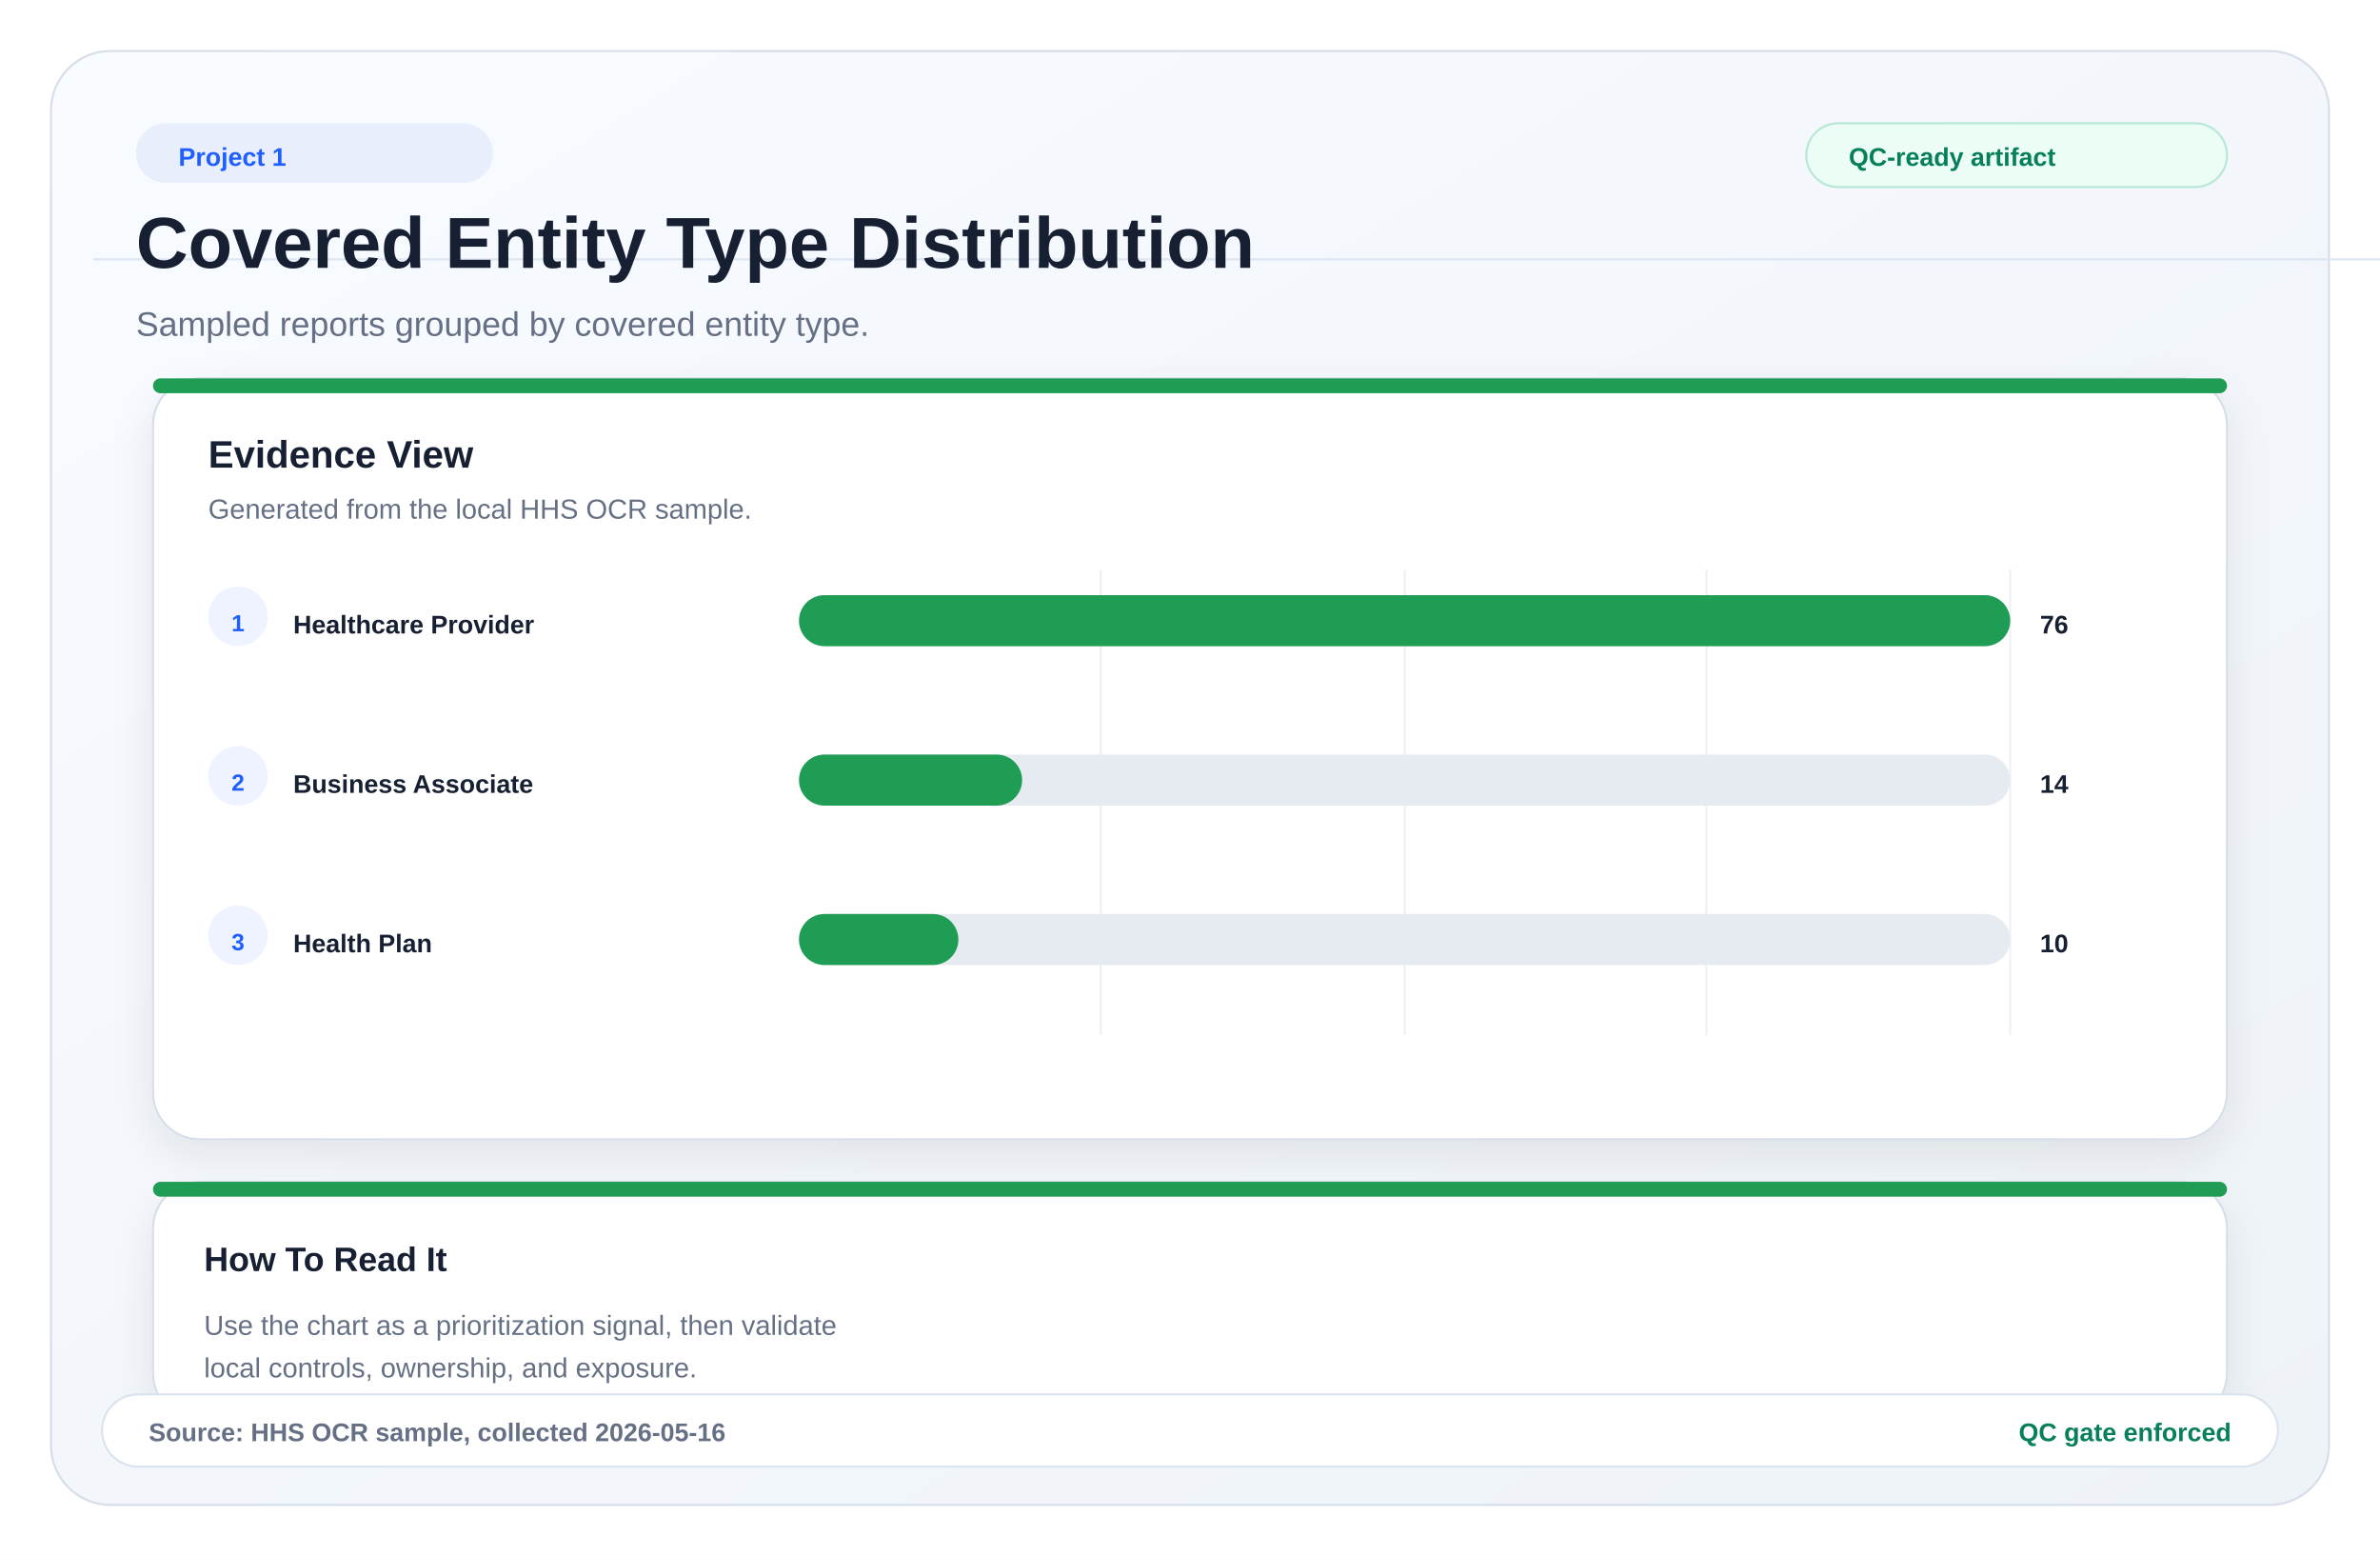
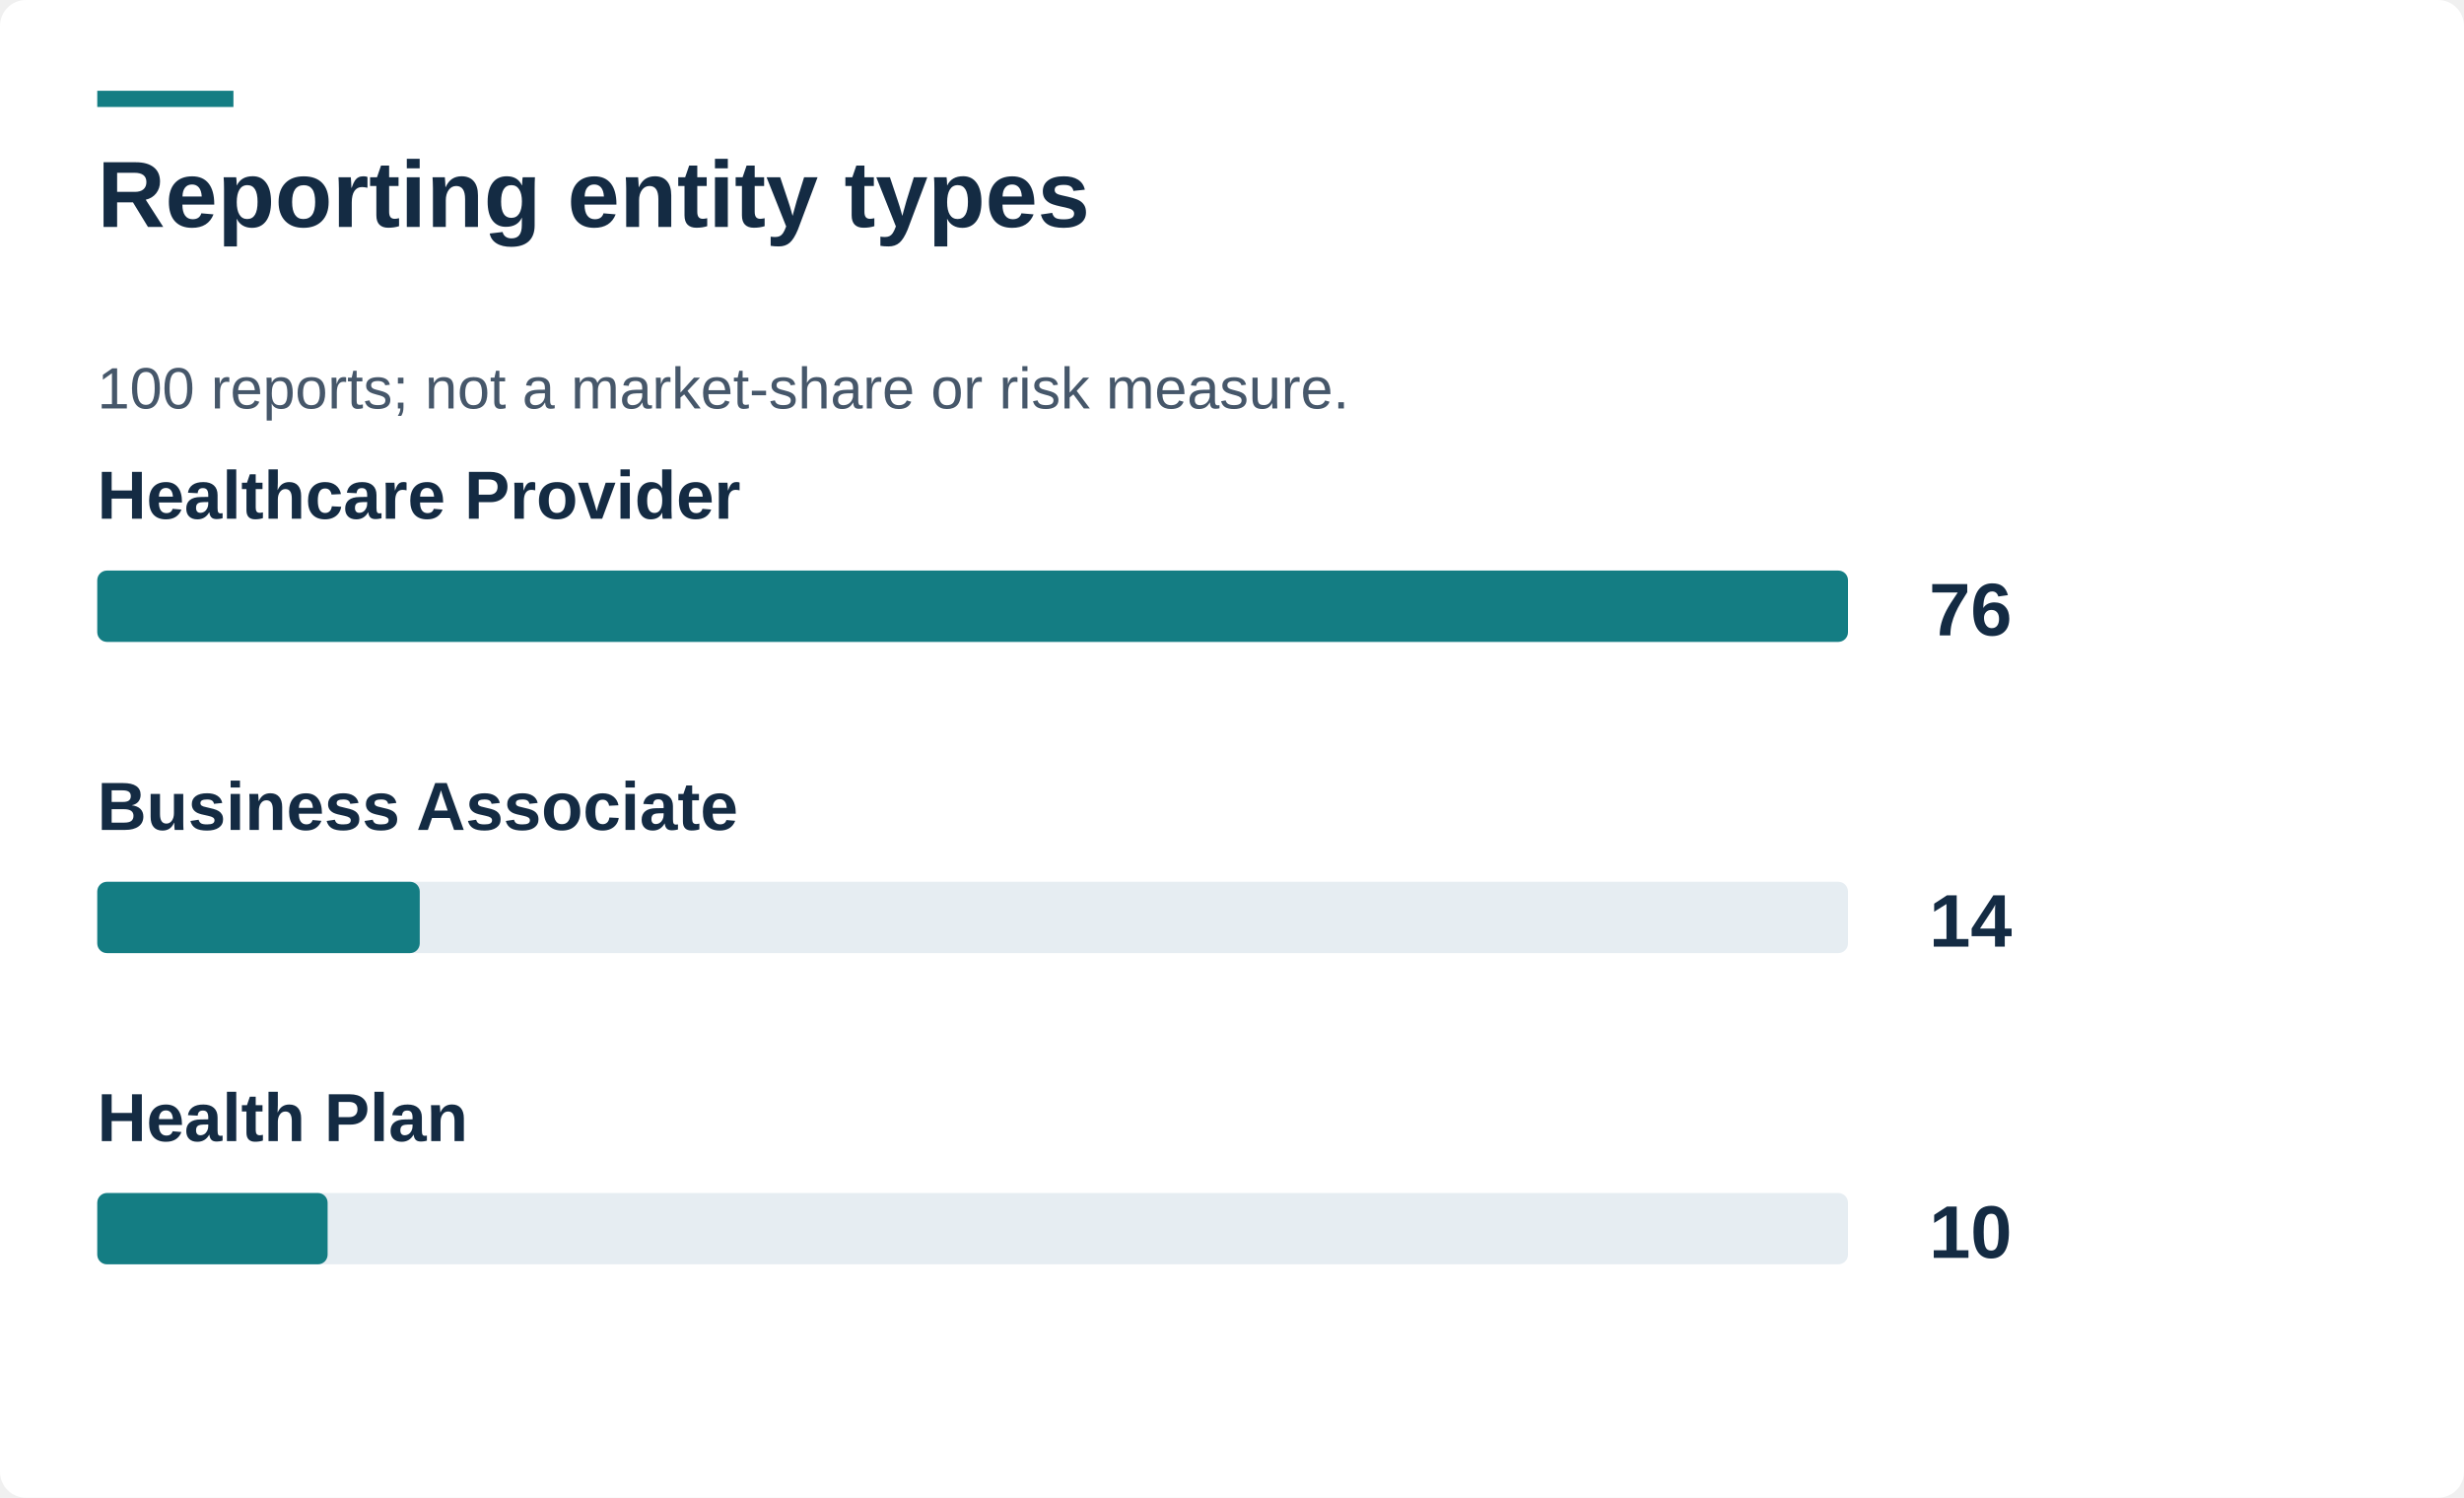
- <svg xmlns="http://www.w3.org/2000/svg" width="1120" height="732" viewBox="0 0 1120 732" role="img" aria-labelledby="title desc" data-qc-version="2" data-qc-polish="true">
+ <svg xmlns="http://www.w3.org/2000/svg" width="760" height="462" viewBox="0 0 760 462" role="img" aria-labelledby="title desc">
  <defs>
-     <linearGradient id="canvasGrad" x1="0" x2="1" y1="0" y2="1">
-       <stop offset="0%" stop-color="#f8fbff" />
-       <stop offset="100%" stop-color="#eef3f8" />
-     </linearGradient>
-     <filter id="cardShadow" x="-8%" y="-8%" width="116%" height="116%">
-       <feDropShadow dx="0" dy="8" stdDeviation="10" flood-color="#0f172a" flood-opacity="0.08" />
-     </filter>
-     <marker id="arrowHead" markerWidth="14" markerHeight="14" refX="12" refY="7" orient="auto" markerUnits="strokeWidth">
-       <path d="M2,2 L12,7 L2,12 Z" fill="#172033" />
+     <marker id="arrow" viewBox="0 0 10 10" refX="9" refY="5" markerWidth="8" markerHeight="8" orient="auto-start-reverse">
+       <path d="M 0 0 L 10 5 L 0 10 z" fill="#147d83" />
    </marker>
-     <style>
- .font { font-family: Segoe UI, Arial, Helvetica, sans-serif; }
- </style>
  </defs>
-   <rect width="100%" height="100%" fill="#ffffff" />
-   <rect data-qc-frame="true" x="24" y="24" width="1072" height="684" rx="28" fill="url(#canvasGrad)" stroke="#d8dee9" />
-   <path d="M44 122 H1236" stroke="#dde6f3" stroke-width="1" />
-   <rect x="64" y="58" width="168" height="28" rx="14" fill="#e8eefc" />
-   <text class="font" x="84" y="78" font-size="12" font-weight="700" fill="#1f5eff" text-anchor="start">Project 1</text>
-   <rect x="850" y="58" width="198" height="30" rx="15" fill="#ecfdf5" stroke="#b8e7d6" />
-   <text class="font" x="870" y="78" font-size="12" font-weight="700" fill="#087f5b" text-anchor="start">QC-ready artifact</text>
-   <text class="font" x="64" y="126" font-size="34" font-weight="800" fill="#172033" text-anchor="start">Covered Entity Type Distribution</text>
-   <text class="font" x="64" y="158" font-size="16" font-weight="400" fill="#667085" text-anchor="start">Sampled reports grouped by covered entity type.</text>
-   <g data-qc-card="true">
-     <rect x="72" y="178" width="976" height="358" rx="22" fill="#ffffff" stroke="#d8dee9" filter="url(#cardShadow)" />
-     <rect x="72" y="178" width="976" height="7" rx="3.5" fill="#1f9d55" />
-     <text class="font" x="98" y="220" font-size="18" font-weight="800" fill="#172033" text-anchor="start">Evidence View</text>
-     <text class="font" x="98" y="244" font-size="13" font-weight="400" fill="#667085" text-anchor="start">Generated from the local HHS OCR sample.</text>
-     <line x1="518" y1="268" x2="518" y2="487" stroke="#edf1f7" stroke-width="1" />
-     <line x1="661" y1="268" x2="661" y2="487" stroke="#edf1f7" stroke-width="1" />
-     <line x1="803" y1="268" x2="803" y2="487" stroke="#edf1f7" stroke-width="1" />
-     <line x1="946" y1="268" x2="946" y2="487" stroke="#edf1f7" stroke-width="1" />
-     <rect x="98" y="276" width="28" height="28" rx="14" fill="#eef3ff" />
-     <text class="font" x="112" y="297" font-size="11" font-weight="800" fill="#1f5eff" text-anchor="middle">1</text>
-     <text class="font" x="138" y="298" font-size="12" font-weight="600" fill="#172033" text-anchor="start">Healthcare Provider</text>
-     <rect x="376" y="280" width="570" height="24" rx="12" fill="#e6ebf2" />
-     <rect x="376" y="280" width="570" height="24" rx="12" fill="#1f9d55" />
-     <text class="font" x="960" y="298" font-size="12" font-weight="800" fill="#172033" text-anchor="start">76</text>
-     <rect x="98" y="351" width="28" height="28" rx="14" fill="#eef3ff" />
-     <text class="font" x="112" y="372" font-size="11" font-weight="800" fill="#1f5eff" text-anchor="middle">2</text>
-     <text class="font" x="138" y="373" font-size="12" font-weight="600" fill="#172033" text-anchor="start">Business Associate</text>
-     <rect x="376" y="355" width="570" height="24" rx="12" fill="#e6ebf2" />
-     <rect x="376" y="355" width="105" height="24" rx="12" fill="#1f9d55" />
-     <text class="font" x="960" y="373" font-size="12" font-weight="800" fill="#172033" text-anchor="start">14</text>
-     <rect x="98" y="426" width="28" height="28" rx="14" fill="#eef3ff" />
-     <text class="font" x="112" y="447" font-size="11" font-weight="800" fill="#1f5eff" text-anchor="middle">3</text>
-     <text class="font" x="138" y="448" font-size="12" font-weight="600" fill="#172033" text-anchor="start">Health Plan</text>
-     <rect x="376" y="430" width="570" height="24" rx="12" fill="#e6ebf2" />
-     <rect x="376" y="430" width="75" height="24" rx="12" fill="#1f9d55" />
-     <text class="font" x="960" y="448" font-size="12" font-weight="800" fill="#172033" text-anchor="start">10</text>
-   </g>
-   <g data-qc-card="true">
-     <rect x="72" y="556" width="976" height="112" rx="22" fill="#ffffff" stroke="#d8dee9" filter="url(#cardShadow)" />
-     <rect x="72" y="556" width="976" height="7" rx="3.5" fill="#1f9d55" />
-     <text class="font" x="96" y="598" font-size="16" font-weight="800" fill="#172033" text-anchor="start">How To Read It</text>
-     <text class="font" x="96" y="628" font-size="13" font-weight="400" fill="#667085" text-anchor="start">Use the chart as a prioritization signal, then validate</text>
-     <text class="font" x="96" y="648" font-size="13" font-weight="400" fill="#667085" text-anchor="start">local controls, ownership, and exposure.</text>
-   </g>
-   <g data-qc-footer="true">
-     <rect x="48" y="656" width="1024" height="34" rx="17" fill="#ffffff" stroke="#dbe3ef" />
-     <text class="font" x="70" y="678" font-size="12" font-weight="600" fill="#667085" text-anchor="start">Source: HHS OCR sample, collected 2026-05-16</text>
-     <text class="font" x="1050" y="678" font-size="12" font-weight="700" fill="#087f5b" text-anchor="end">QC gate enforced</text>
+   <rect width="760" height="100%" rx="8" fill="#ffffff" />
+   <g font-family="Arial, Helvetica, sans-serif">
+     <rect x="30" y="28" width="42" height="5" fill="#147d83" />
+     <text x="30" y="70" font-size="29" font-weight="700" fill="#142b43">Reporting entity types</text>
+     <text x="30" y="126" font-size="18" font-weight="400" fill="#46576a">100 reports; not a market-share or risk measure.</text>
+     <text x="30" y="160" font-size="21" font-weight="700" fill="#142b43">Healthcare Provider</text>
+     <rect x="30" y="176" width="540" height="22" rx="3" fill="#e6edf2" />
+     <rect x="30" y="176" width="540.00" height="22" rx="3" fill="#147d83" />
+     <text x="595" y="196" font-size="23" font-weight="700" fill="#142b43">76</text>
+     <text x="30" y="256" font-size="21" font-weight="700" fill="#142b43">Business Associate</text>
+     <rect x="30" y="272" width="540" height="22" rx="3" fill="#e6edf2" />
+     <rect x="30" y="272" width="99.47" height="22" rx="3" fill="#147d83" />
+     <text x="595" y="292" font-size="23" font-weight="700" fill="#142b43">14</text>
+     <text x="30" y="352" font-size="21" font-weight="700" fill="#142b43">Health Plan</text>
+     <rect x="30" y="368" width="540" height="22" rx="3" fill="#e6edf2" />
+     <rect x="30" y="368" width="71.05" height="22" rx="3" fill="#147d83" />
+     <text x="595" y="388" font-size="23" font-weight="700" fill="#142b43">10</text>
  </g>
</svg>
